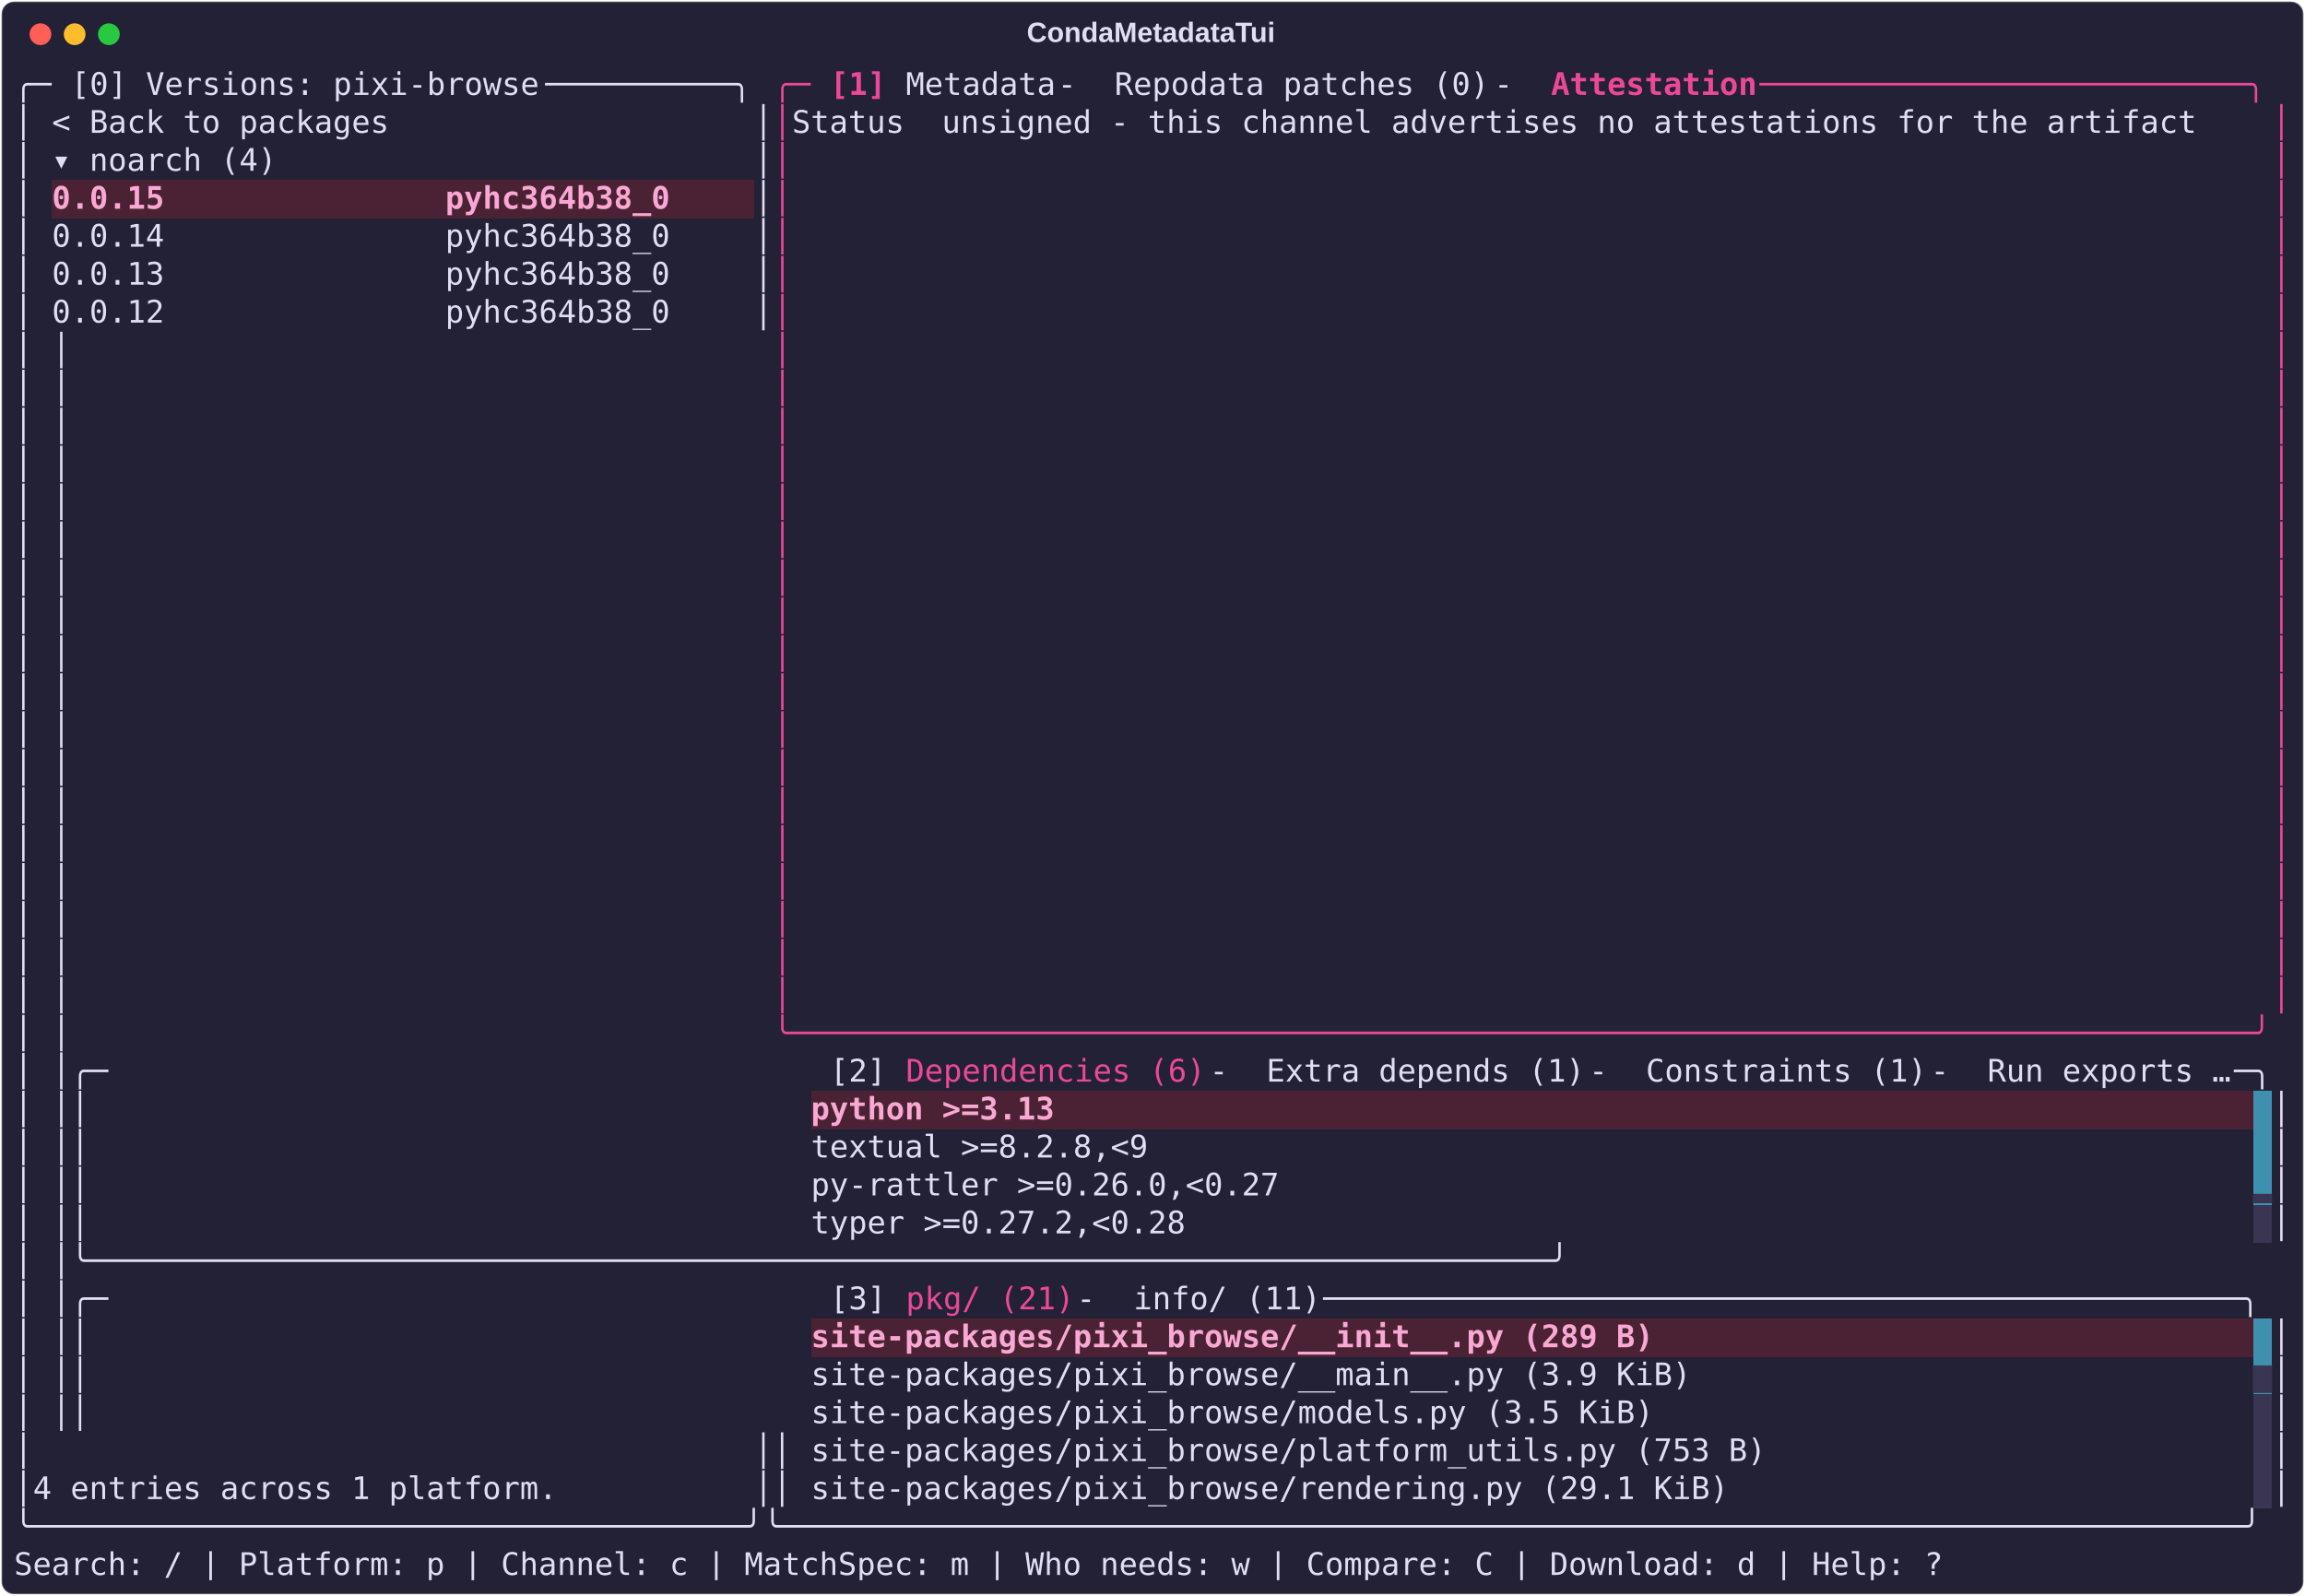
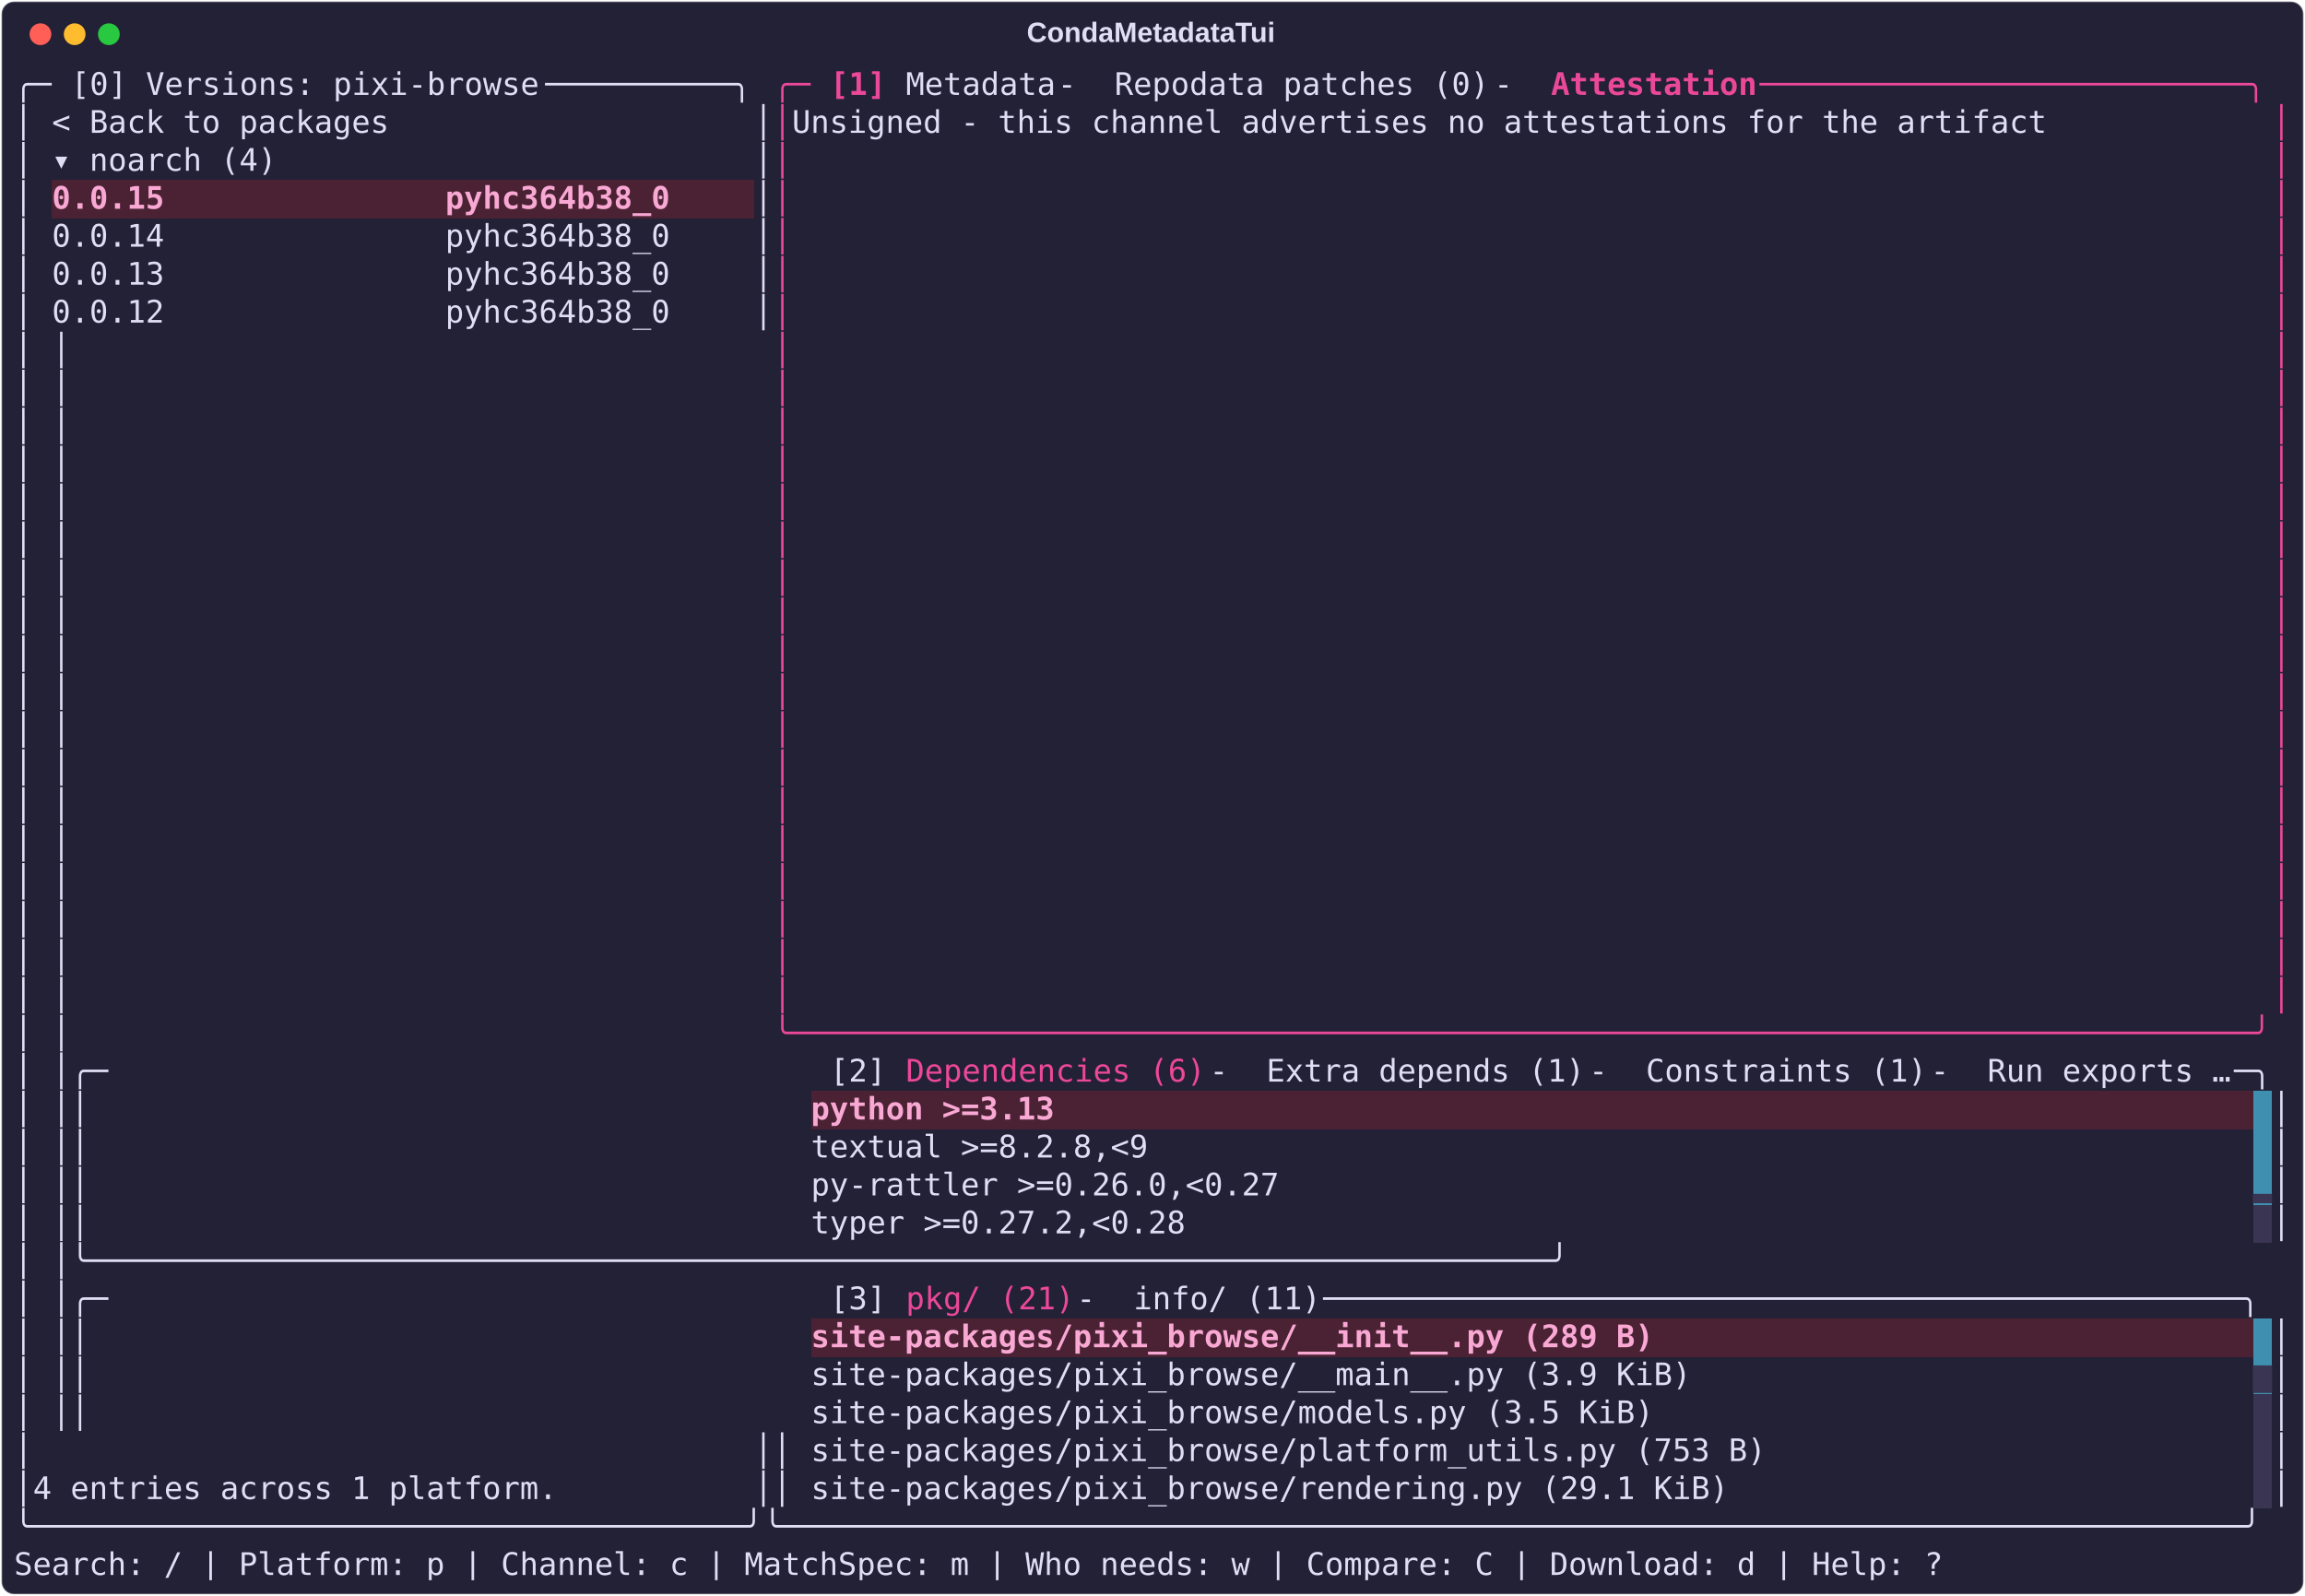
<svg xmlns="http://www.w3.org/2000/svg" class="rich-terminal" viewBox="0 0 1482 1026.0">
  <style>

    @font-face {
        font-family: "Fira Code";
        src: local("FiraCode-Regular"),
                url("https://cdnjs.cloudflare.com/ajax/libs/firacode/6.2.0/woff2/FiraCode-Regular.woff2") format("woff2"),
                url("https://cdnjs.cloudflare.com/ajax/libs/firacode/6.2.0/woff/FiraCode-Regular.woff") format("woff");
        font-style: normal;
        font-weight: 400;
    }
    @font-face {
        font-family: "Fira Code";
        src: local("FiraCode-Bold"),
                url("https://cdnjs.cloudflare.com/ajax/libs/firacode/6.2.0/woff2/FiraCode-Bold.woff2") format("woff2"),
                url("https://cdnjs.cloudflare.com/ajax/libs/firacode/6.2.0/woff/FiraCode-Bold.woff") format("woff");
        font-style: bold;
        font-weight: 700;
    }

    .terminal-matrix {
        font-family: Fira Code, monospace;
        font-size: 20px;
        line-height: 24.4px;
        font-variant-east-asian: full-width;
    }

    .terminal-title {
        font-size: 18px;
        font-weight: bold;
        font-family: arial;
    }

    .terminal-r1 { fill: #e0def4 }
.terminal-r2 { fill: #ec4899 }
.terminal-r3 { fill: #ec4899;font-weight: bold }
.terminal-r4 { fill: #f9a8d4;font-weight: bold }
.terminal-r5 { fill: #232136 }
.terminal-r6 { fill: #393552 }
    </style>
  <defs>
    <clipPath id="terminal-clip-terminal">
      <rect x="0" y="0" width="1463.0" height="975.0" />
    </clipPath>
    <clipPath id="terminal-line-0">
      <rect x="0" y="1.5" width="1464" height="24.65" />
    </clipPath>
    <clipPath id="terminal-line-1">
      <rect x="0" y="25.9" width="1464" height="24.65" />
    </clipPath>
    <clipPath id="terminal-line-2">
      <rect x="0" y="50.3" width="1464" height="24.65" />
    </clipPath>
    <clipPath id="terminal-line-3">
      <rect x="0" y="74.7" width="1464" height="24.65" />
    </clipPath>
    <clipPath id="terminal-line-4">
      <rect x="0" y="99.1" width="1464" height="24.65" />
    </clipPath>
    <clipPath id="terminal-line-5">
      <rect x="0" y="123.5" width="1464" height="24.65" />
    </clipPath>
    <clipPath id="terminal-line-6">
      <rect x="0" y="147.9" width="1464" height="24.65" />
    </clipPath>
    <clipPath id="terminal-line-7">
      <rect x="0" y="172.3" width="1464" height="24.65" />
    </clipPath>
    <clipPath id="terminal-line-8">
      <rect x="0" y="196.7" width="1464" height="24.65" />
    </clipPath>
    <clipPath id="terminal-line-9">
      <rect x="0" y="221.1" width="1464" height="24.65" />
    </clipPath>
    <clipPath id="terminal-line-10">
      <rect x="0" y="245.5" width="1464" height="24.65" />
    </clipPath>
    <clipPath id="terminal-line-11">
      <rect x="0" y="269.9" width="1464" height="24.65" />
    </clipPath>
    <clipPath id="terminal-line-12">
      <rect x="0" y="294.3" width="1464" height="24.65" />
    </clipPath>
    <clipPath id="terminal-line-13">
      <rect x="0" y="318.7" width="1464" height="24.65" />
    </clipPath>
    <clipPath id="terminal-line-14">
      <rect x="0" y="343.1" width="1464" height="24.65" />
    </clipPath>
    <clipPath id="terminal-line-15">
      <rect x="0" y="367.5" width="1464" height="24.65" />
    </clipPath>
    <clipPath id="terminal-line-16">
      <rect x="0" y="391.9" width="1464" height="24.65" />
    </clipPath>
    <clipPath id="terminal-line-17">
      <rect x="0" y="416.3" width="1464" height="24.65" />
    </clipPath>
    <clipPath id="terminal-line-18">
      <rect x="0" y="440.7" width="1464" height="24.65" />
    </clipPath>
    <clipPath id="terminal-line-19">
      <rect x="0" y="465.1" width="1464" height="24.65" />
    </clipPath>
    <clipPath id="terminal-line-20">
      <rect x="0" y="489.5" width="1464" height="24.65" />
    </clipPath>
    <clipPath id="terminal-line-21">
      <rect x="0" y="513.9" width="1464" height="24.65" />
    </clipPath>
    <clipPath id="terminal-line-22">
      <rect x="0" y="538.3" width="1464" height="24.65" />
    </clipPath>
    <clipPath id="terminal-line-23">
      <rect x="0" y="562.7" width="1464" height="24.65" />
    </clipPath>
    <clipPath id="terminal-line-24">
      <rect x="0" y="587.1" width="1464" height="24.65" />
    </clipPath>
    <clipPath id="terminal-line-25">
      <rect x="0" y="611.5" width="1464" height="24.65" />
    </clipPath>
    <clipPath id="terminal-line-26">
      <rect x="0" y="635.9" width="1464" height="24.65" />
    </clipPath>
    <clipPath id="terminal-line-27">
      <rect x="0" y="660.3" width="1464" height="24.65" />
    </clipPath>
    <clipPath id="terminal-line-28">
      <rect x="0" y="684.7" width="1464" height="24.65" />
    </clipPath>
    <clipPath id="terminal-line-29">
      <rect x="0" y="709.1" width="1464" height="24.65" />
    </clipPath>
    <clipPath id="terminal-line-30">
      <rect x="0" y="733.5" width="1464" height="24.65" />
    </clipPath>
    <clipPath id="terminal-line-31">
      <rect x="0" y="757.9" width="1464" height="24.65" />
    </clipPath>
    <clipPath id="terminal-line-32">
      <rect x="0" y="782.3" width="1464" height="24.65" />
    </clipPath>
    <clipPath id="terminal-line-33">
      <rect x="0" y="806.7" width="1464" height="24.65" />
    </clipPath>
    <clipPath id="terminal-line-34">
      <rect x="0" y="831.1" width="1464" height="24.65" />
    </clipPath>
    <clipPath id="terminal-line-35">
      <rect x="0" y="855.5" width="1464" height="24.65" />
    </clipPath>
    <clipPath id="terminal-line-36">
      <rect x="0" y="879.9" width="1464" height="24.65" />
    </clipPath>
    <clipPath id="terminal-line-37">
      <rect x="0" y="904.3" width="1464" height="24.65" />
    </clipPath>
    <clipPath id="terminal-line-38">
      <rect x="0" y="928.7" width="1464" height="24.65" />
    </clipPath>
  </defs>
  <rect fill="#232136" stroke="rgba(255,255,255,0.35)" stroke-width="1" x="1" y="1" width="1480" height="1024" rx="8" />
  <text class="terminal-title" fill="#e0def4" text-anchor="middle" x="740" y="27">CondaMetadataTui</text>
  <g transform="translate(26,22)">
    <circle cx="0" cy="0" r="7" fill="#ff5f57" />
    <circle cx="22" cy="0" r="7" fill="#febc2e" />
    <circle cx="44" cy="0" r="7" fill="#28c840" />
  </g>
  <g transform="translate(9, 41)" clip-path="url(#terminal-clip-terminal)">
    <rect fill="#4a2233" x="24.4" y="74.7" width="402.6" height="24.65" shape-rendering="crispEdges" />
    <rect fill="#4a2233" x="427" y="74.7" width="48.8" height="24.65" shape-rendering="crispEdges" />
    <rect fill="#4a2233" x="512.4" y="660.3" width="158.6" height="24.65" shape-rendering="crispEdges" />
    <rect fill="#4a2233" x="671" y="660.3" width="768.6" height="24.65" shape-rendering="crispEdges" />
    <rect fill="#3e8fb0" x="1439.6" y="660.3" width="12.2" height="24.65" shape-rendering="crispEdges" />
    <rect fill="#3e8fb0" x="1439.6" y="684.7" width="12.2" height="24.65" shape-rendering="crispEdges" />
    <rect fill="#3e8fb0" x="1439.6" y="709.1" width="12.2" height="24.65" shape-rendering="crispEdges" />
    <rect fill="#393552" x="1439.6" y="733.5" width="12.2" height="24.65" shape-rendering="crispEdges" />
    <rect fill="#4a2233" x="512.4" y="806.7" width="549" height="24.65" shape-rendering="crispEdges" />
    <rect fill="#4a2233" x="1061.4" y="806.7" width="378.2" height="24.65" shape-rendering="crispEdges" />
    <rect fill="#3e8fb0" x="1439.6" y="806.7" width="12.2" height="24.65" shape-rendering="crispEdges" />
    <rect fill="#3e8fb0" x="1439.6" y="831.1" width="12.2" height="24.65" shape-rendering="crispEdges" />
    <rect fill="#393552" x="1439.6" y="855.5" width="12.2" height="24.65" shape-rendering="crispEdges" />
    <rect fill="#393552" x="1439.6" y="879.9" width="12.2" height="24.65" shape-rendering="crispEdges" />
    <rect fill="#393552" x="1439.6" y="904.3" width="12.2" height="24.65" shape-rendering="crispEdges" />
    <g class="terminal-matrix">
      <text class="terminal-r1" x="0" y="20" textLength="36.6" clip-path="url(#terminal-line-0)">╭─ </text>
      <text class="terminal-r1" x="36.6" y="20" textLength="305" clip-path="url(#terminal-line-0)">[0] Versions: pixi-browse</text>
      <text class="terminal-r1" x="341.6" y="20" textLength="146.4" clip-path="url(#terminal-line-0)"> ──────────╮</text>
      <text class="terminal-r2" x="488" y="20" textLength="36.6" clip-path="url(#terminal-line-0)">╭─ </text>
      <text class="terminal-r3" x="524.6" y="20" textLength="48.8" clip-path="url(#terminal-line-0)">[1] </text>
      <text class="terminal-r1" x="573.4" y="20" textLength="97.6" clip-path="url(#terminal-line-0)">Metadata</text>
      <text class="terminal-r1" x="671" y="20" textLength="36.6" clip-path="url(#terminal-line-0)"> - </text>
      <text class="terminal-r1" x="707.6" y="20" textLength="244" clip-path="url(#terminal-line-0)">Repodata patches (0)</text>
      <text class="terminal-r1" x="951.6" y="20" textLength="36.6" clip-path="url(#terminal-line-0)"> - </text>
      <text class="terminal-r3" x="988.2" y="20" textLength="134.2" clip-path="url(#terminal-line-0)">Attestation</text>
      <text class="terminal-r2" x="1122.4" y="20" textLength="341.6" clip-path="url(#terminal-line-0)"> ──────────────────────────╮</text>
      <text class="terminal-r1" x="1464" y="20" textLength="12.2" clip-path="url(#terminal-line-0)">
</text>
      <text class="terminal-r1" x="0" y="44.4" textLength="12.2" clip-path="url(#terminal-line-1)">│</text>
      <text class="terminal-r1" x="24.4" y="44.4" textLength="219.6" clip-path="url(#terminal-line-1)">&lt; Back to packages</text>
      <text class="terminal-r1" x="475.8" y="44.4" textLength="12.2" clip-path="url(#terminal-line-1)">│</text>
      <text class="terminal-r2" x="488" y="44.4" textLength="12.2" clip-path="url(#terminal-line-1)">│</text>
-       <text class="terminal-r1" x="500.2" y="44.4" textLength="915" clip-path="url(#terminal-line-1)">Status  unsigned - this channel advertises no attestations for the artifact</text>
+       <text class="terminal-r1" x="500.2" y="44.4" textLength="817.4" clip-path="url(#terminal-line-1)">Unsigned - this channel advertises no attestations for the artifact</text>
      <text class="terminal-r2" x="1451.8" y="44.4" textLength="12.2" clip-path="url(#terminal-line-1)">│</text>
      <text class="terminal-r1" x="1464" y="44.4" textLength="12.2" clip-path="url(#terminal-line-1)">
</text>
      <text class="terminal-r1" x="0" y="68.8" textLength="12.2" clip-path="url(#terminal-line-2)">│</text>
      <text class="terminal-r1" x="24.4" y="68.8" textLength="146.4" clip-path="url(#terminal-line-2)">▾ noarch (4)</text>
      <text class="terminal-r1" x="475.8" y="68.8" textLength="12.2" clip-path="url(#terminal-line-2)">│</text>
      <text class="terminal-r2" x="488" y="68.8" textLength="12.2" clip-path="url(#terminal-line-2)">│</text>
      <text class="terminal-r2" x="1451.8" y="68.8" textLength="12.2" clip-path="url(#terminal-line-2)">│</text>
      <text class="terminal-r1" x="1464" y="68.8" textLength="12.2" clip-path="url(#terminal-line-2)">
</text>
      <text class="terminal-r1" x="0" y="93.2" textLength="12.2" clip-path="url(#terminal-line-3)">│</text>
      <text class="terminal-r4" x="24.4" y="93.2" textLength="402.6" clip-path="url(#terminal-line-3)">0.0.15               pyhc364b38_0</text>
      <text class="terminal-r1" x="475.8" y="93.2" textLength="12.2" clip-path="url(#terminal-line-3)">│</text>
      <text class="terminal-r2" x="488" y="93.2" textLength="12.2" clip-path="url(#terminal-line-3)">│</text>
      <text class="terminal-r2" x="1451.8" y="93.2" textLength="12.2" clip-path="url(#terminal-line-3)">│</text>
      <text class="terminal-r1" x="1464" y="93.2" textLength="12.2" clip-path="url(#terminal-line-3)">
</text>
      <text class="terminal-r1" x="0" y="117.6" textLength="12.2" clip-path="url(#terminal-line-4)">│</text>
      <text class="terminal-r1" x="24.4" y="117.6" textLength="402.6" clip-path="url(#terminal-line-4)">0.0.14               pyhc364b38_0</text>
      <text class="terminal-r1" x="475.8" y="117.6" textLength="12.2" clip-path="url(#terminal-line-4)">│</text>
      <text class="terminal-r2" x="488" y="117.6" textLength="12.2" clip-path="url(#terminal-line-4)">│</text>
      <text class="terminal-r2" x="1451.8" y="117.6" textLength="12.2" clip-path="url(#terminal-line-4)">│</text>
      <text class="terminal-r1" x="1464" y="117.6" textLength="12.2" clip-path="url(#terminal-line-4)">
</text>
      <text class="terminal-r1" x="0" y="142" textLength="12.2" clip-path="url(#terminal-line-5)">│</text>
      <text class="terminal-r1" x="24.4" y="142" textLength="402.6" clip-path="url(#terminal-line-5)">0.0.13               pyhc364b38_0</text>
      <text class="terminal-r1" x="475.8" y="142" textLength="12.2" clip-path="url(#terminal-line-5)">│</text>
      <text class="terminal-r2" x="488" y="142" textLength="12.2" clip-path="url(#terminal-line-5)">│</text>
      <text class="terminal-r2" x="1451.8" y="142" textLength="12.2" clip-path="url(#terminal-line-5)">│</text>
      <text class="terminal-r1" x="1464" y="142" textLength="12.2" clip-path="url(#terminal-line-5)">
</text>
      <text class="terminal-r1" x="0" y="166.4" textLength="12.2" clip-path="url(#terminal-line-6)">│</text>
      <text class="terminal-r1" x="24.4" y="166.4" textLength="402.6" clip-path="url(#terminal-line-6)">0.0.12               pyhc364b38_0</text>
      <text class="terminal-r1" x="475.8" y="166.4" textLength="12.2" clip-path="url(#terminal-line-6)">│</text>
      <text class="terminal-r2" x="488" y="166.4" textLength="12.2" clip-path="url(#terminal-line-6)">│</text>
      <text class="terminal-r2" x="1451.8" y="166.4" textLength="12.2" clip-path="url(#terminal-line-6)">│</text>
      <text class="terminal-r1" x="1464" y="166.4" textLength="12.2" clip-path="url(#terminal-line-6)">
</text>
      <text class="terminal-r1" x="0" y="190.8" textLength="12.2" clip-path="url(#terminal-line-7)">│</text>
      <text class="terminal-r1" x="24.4" y="190.8" textLength="463.6" clip-path="url(#terminal-line-7)">                                     │</text>
      <text class="terminal-r2" x="488" y="190.8" textLength="12.2" clip-path="url(#terminal-line-7)">│</text>
      <text class="terminal-r2" x="1451.8" y="190.8" textLength="12.2" clip-path="url(#terminal-line-7)">│</text>
      <text class="terminal-r1" x="1464" y="190.8" textLength="12.2" clip-path="url(#terminal-line-7)">
</text>
      <text class="terminal-r1" x="0" y="215.2" textLength="12.2" clip-path="url(#terminal-line-8)">│</text>
      <text class="terminal-r1" x="24.4" y="215.2" textLength="463.6" clip-path="url(#terminal-line-8)">                                     │</text>
      <text class="terminal-r2" x="488" y="215.2" textLength="12.2" clip-path="url(#terminal-line-8)">│</text>
      <text class="terminal-r2" x="1451.8" y="215.2" textLength="12.2" clip-path="url(#terminal-line-8)">│</text>
      <text class="terminal-r1" x="1464" y="215.2" textLength="12.2" clip-path="url(#terminal-line-8)">
</text>
      <text class="terminal-r1" x="0" y="239.6" textLength="12.2" clip-path="url(#terminal-line-9)">│</text>
      <text class="terminal-r1" x="24.4" y="239.6" textLength="463.6" clip-path="url(#terminal-line-9)">                                     │</text>
      <text class="terminal-r2" x="488" y="239.6" textLength="12.2" clip-path="url(#terminal-line-9)">│</text>
      <text class="terminal-r2" x="1451.8" y="239.6" textLength="12.2" clip-path="url(#terminal-line-9)">│</text>
      <text class="terminal-r1" x="1464" y="239.6" textLength="12.2" clip-path="url(#terminal-line-9)">
</text>
      <text class="terminal-r1" x="0" y="264" textLength="12.2" clip-path="url(#terminal-line-10)">│</text>
      <text class="terminal-r1" x="24.4" y="264" textLength="463.6" clip-path="url(#terminal-line-10)">                                     │</text>
      <text class="terminal-r2" x="488" y="264" textLength="12.2" clip-path="url(#terminal-line-10)">│</text>
      <text class="terminal-r2" x="1451.8" y="264" textLength="12.2" clip-path="url(#terminal-line-10)">│</text>
      <text class="terminal-r1" x="1464" y="264" textLength="12.2" clip-path="url(#terminal-line-10)">
</text>
      <text class="terminal-r1" x="0" y="288.4" textLength="12.2" clip-path="url(#terminal-line-11)">│</text>
      <text class="terminal-r1" x="24.4" y="288.4" textLength="463.6" clip-path="url(#terminal-line-11)">                                     │</text>
      <text class="terminal-r2" x="488" y="288.4" textLength="12.2" clip-path="url(#terminal-line-11)">│</text>
      <text class="terminal-r2" x="1451.8" y="288.4" textLength="12.2" clip-path="url(#terminal-line-11)">│</text>
      <text class="terminal-r1" x="1464" y="288.4" textLength="12.2" clip-path="url(#terminal-line-11)">
</text>
      <text class="terminal-r1" x="0" y="312.8" textLength="12.2" clip-path="url(#terminal-line-12)">│</text>
      <text class="terminal-r1" x="24.4" y="312.8" textLength="463.6" clip-path="url(#terminal-line-12)">                                     │</text>
      <text class="terminal-r2" x="488" y="312.8" textLength="12.2" clip-path="url(#terminal-line-12)">│</text>
      <text class="terminal-r2" x="1451.8" y="312.8" textLength="12.2" clip-path="url(#terminal-line-12)">│</text>
      <text class="terminal-r1" x="1464" y="312.8" textLength="12.2" clip-path="url(#terminal-line-12)">
</text>
      <text class="terminal-r1" x="0" y="337.2" textLength="12.2" clip-path="url(#terminal-line-13)">│</text>
      <text class="terminal-r1" x="24.4" y="337.2" textLength="463.6" clip-path="url(#terminal-line-13)">                                     │</text>
      <text class="terminal-r2" x="488" y="337.2" textLength="12.2" clip-path="url(#terminal-line-13)">│</text>
      <text class="terminal-r2" x="1451.8" y="337.2" textLength="12.2" clip-path="url(#terminal-line-13)">│</text>
      <text class="terminal-r1" x="1464" y="337.2" textLength="12.2" clip-path="url(#terminal-line-13)">
</text>
      <text class="terminal-r1" x="0" y="361.6" textLength="12.2" clip-path="url(#terminal-line-14)">│</text>
      <text class="terminal-r1" x="24.4" y="361.6" textLength="463.6" clip-path="url(#terminal-line-14)">                                     │</text>
      <text class="terminal-r2" x="488" y="361.6" textLength="12.2" clip-path="url(#terminal-line-14)">│</text>
      <text class="terminal-r2" x="1451.8" y="361.6" textLength="12.2" clip-path="url(#terminal-line-14)">│</text>
      <text class="terminal-r1" x="1464" y="361.6" textLength="12.2" clip-path="url(#terminal-line-14)">
</text>
      <text class="terminal-r1" x="0" y="386" textLength="12.2" clip-path="url(#terminal-line-15)">│</text>
      <text class="terminal-r1" x="24.4" y="386" textLength="463.6" clip-path="url(#terminal-line-15)">                                     │</text>
      <text class="terminal-r2" x="488" y="386" textLength="12.2" clip-path="url(#terminal-line-15)">│</text>
      <text class="terminal-r2" x="1451.8" y="386" textLength="12.2" clip-path="url(#terminal-line-15)">│</text>
      <text class="terminal-r1" x="1464" y="386" textLength="12.2" clip-path="url(#terminal-line-15)">
</text>
      <text class="terminal-r1" x="0" y="410.4" textLength="12.2" clip-path="url(#terminal-line-16)">│</text>
      <text class="terminal-r1" x="24.4" y="410.4" textLength="463.6" clip-path="url(#terminal-line-16)">                                     │</text>
      <text class="terminal-r2" x="488" y="410.4" textLength="12.2" clip-path="url(#terminal-line-16)">│</text>
      <text class="terminal-r2" x="1451.8" y="410.4" textLength="12.2" clip-path="url(#terminal-line-16)">│</text>
      <text class="terminal-r1" x="1464" y="410.4" textLength="12.2" clip-path="url(#terminal-line-16)">
</text>
      <text class="terminal-r1" x="0" y="434.8" textLength="12.2" clip-path="url(#terminal-line-17)">│</text>
      <text class="terminal-r1" x="24.4" y="434.8" textLength="463.6" clip-path="url(#terminal-line-17)">                                     │</text>
      <text class="terminal-r2" x="488" y="434.8" textLength="12.2" clip-path="url(#terminal-line-17)">│</text>
      <text class="terminal-r2" x="1451.8" y="434.8" textLength="12.2" clip-path="url(#terminal-line-17)">│</text>
      <text class="terminal-r1" x="1464" y="434.8" textLength="12.2" clip-path="url(#terminal-line-17)">
</text>
      <text class="terminal-r1" x="0" y="459.2" textLength="12.2" clip-path="url(#terminal-line-18)">│</text>
      <text class="terminal-r1" x="24.4" y="459.2" textLength="463.6" clip-path="url(#terminal-line-18)">                                     │</text>
      <text class="terminal-r2" x="488" y="459.2" textLength="12.2" clip-path="url(#terminal-line-18)">│</text>
      <text class="terminal-r2" x="1451.8" y="459.2" textLength="12.2" clip-path="url(#terminal-line-18)">│</text>
      <text class="terminal-r1" x="1464" y="459.2" textLength="12.2" clip-path="url(#terminal-line-18)">
</text>
      <text class="terminal-r1" x="0" y="483.6" textLength="12.2" clip-path="url(#terminal-line-19)">│</text>
      <text class="terminal-r1" x="24.4" y="483.6" textLength="463.6" clip-path="url(#terminal-line-19)">                                     │</text>
      <text class="terminal-r2" x="488" y="483.6" textLength="12.2" clip-path="url(#terminal-line-19)">│</text>
      <text class="terminal-r2" x="1451.8" y="483.6" textLength="12.2" clip-path="url(#terminal-line-19)">│</text>
      <text class="terminal-r1" x="1464" y="483.6" textLength="12.2" clip-path="url(#terminal-line-19)">
</text>
      <text class="terminal-r1" x="0" y="508" textLength="12.2" clip-path="url(#terminal-line-20)">│</text>
      <text class="terminal-r1" x="24.4" y="508" textLength="463.6" clip-path="url(#terminal-line-20)">                                     │</text>
      <text class="terminal-r2" x="488" y="508" textLength="12.2" clip-path="url(#terminal-line-20)">│</text>
      <text class="terminal-r2" x="1451.8" y="508" textLength="12.2" clip-path="url(#terminal-line-20)">│</text>
      <text class="terminal-r1" x="1464" y="508" textLength="12.2" clip-path="url(#terminal-line-20)">
</text>
      <text class="terminal-r1" x="0" y="532.4" textLength="12.2" clip-path="url(#terminal-line-21)">│</text>
      <text class="terminal-r1" x="24.4" y="532.4" textLength="463.6" clip-path="url(#terminal-line-21)">                                     │</text>
      <text class="terminal-r2" x="488" y="532.4" textLength="12.2" clip-path="url(#terminal-line-21)">│</text>
      <text class="terminal-r2" x="1451.8" y="532.4" textLength="12.2" clip-path="url(#terminal-line-21)">│</text>
      <text class="terminal-r1" x="1464" y="532.4" textLength="12.2" clip-path="url(#terminal-line-21)">
</text>
      <text class="terminal-r1" x="0" y="556.8" textLength="12.2" clip-path="url(#terminal-line-22)">│</text>
      <text class="terminal-r1" x="24.4" y="556.8" textLength="463.6" clip-path="url(#terminal-line-22)">                                     │</text>
      <text class="terminal-r2" x="488" y="556.8" textLength="12.2" clip-path="url(#terminal-line-22)">│</text>
      <text class="terminal-r2" x="1451.8" y="556.8" textLength="12.2" clip-path="url(#terminal-line-22)">│</text>
      <text class="terminal-r1" x="1464" y="556.8" textLength="12.2" clip-path="url(#terminal-line-22)">
</text>
      <text class="terminal-r1" x="0" y="581.2" textLength="12.2" clip-path="url(#terminal-line-23)">│</text>
      <text class="terminal-r1" x="24.4" y="581.2" textLength="463.6" clip-path="url(#terminal-line-23)">                                     │</text>
      <text class="terminal-r2" x="488" y="581.2" textLength="12.2" clip-path="url(#terminal-line-23)">│</text>
      <text class="terminal-r2" x="1451.8" y="581.2" textLength="12.2" clip-path="url(#terminal-line-23)">│</text>
      <text class="terminal-r1" x="1464" y="581.2" textLength="12.2" clip-path="url(#terminal-line-23)">
</text>
      <text class="terminal-r1" x="0" y="605.6" textLength="12.2" clip-path="url(#terminal-line-24)">│</text>
      <text class="terminal-r1" x="24.4" y="605.6" textLength="463.6" clip-path="url(#terminal-line-24)">                                     │</text>
      <text class="terminal-r2" x="488" y="605.6" textLength="12.2" clip-path="url(#terminal-line-24)">│</text>
      <text class="terminal-r2" x="1451.8" y="605.6" textLength="12.2" clip-path="url(#terminal-line-24)">│</text>
      <text class="terminal-r1" x="1464" y="605.6" textLength="12.2" clip-path="url(#terminal-line-24)">
</text>
      <text class="terminal-r1" x="0" y="630" textLength="12.2" clip-path="url(#terminal-line-25)">│</text>
      <text class="terminal-r1" x="24.4" y="630" textLength="463.6" clip-path="url(#terminal-line-25)">                                     │</text>
      <text class="terminal-r2" x="488" y="630" textLength="976" clip-path="url(#terminal-line-25)">╰──────────────────────────────────────────────────────────────────────────────╯</text>
      <text class="terminal-r1" x="1464" y="630" textLength="12.2" clip-path="url(#terminal-line-25)">
</text>
      <text class="terminal-r1" x="0" y="654.4" textLength="12.2" clip-path="url(#terminal-line-26)">│</text>
      <text class="terminal-r1" x="24.4" y="654.4" textLength="500.2" clip-path="url(#terminal-line-26)">                                     │╭─ </text>
      <text class="terminal-r1" x="524.6" y="654.4" textLength="48.8" clip-path="url(#terminal-line-26)">[2] </text>
      <text class="terminal-r2" x="573.4" y="654.4" textLength="195.2" clip-path="url(#terminal-line-26)">Dependencies (6)</text>
      <text class="terminal-r1" x="768.6" y="654.4" textLength="36.6" clip-path="url(#terminal-line-26)"> - </text>
      <text class="terminal-r1" x="805.2" y="654.4" textLength="207.4" clip-path="url(#terminal-line-26)">Extra depends (1)</text>
      <text class="terminal-r1" x="1012.6" y="654.4" textLength="36.6" clip-path="url(#terminal-line-26)"> - </text>
      <text class="terminal-r1" x="1049.2" y="654.4" textLength="183" clip-path="url(#terminal-line-26)">Constraints (1)</text>
      <text class="terminal-r1" x="1232.2" y="654.4" textLength="36.6" clip-path="url(#terminal-line-26)"> - </text>
      <text class="terminal-r1" x="1268.8" y="654.4" textLength="158.6" clip-path="url(#terminal-line-26)">Run exports …</text>
      <text class="terminal-r1" x="1427.4" y="654.4" textLength="36.6" clip-path="url(#terminal-line-26)"> ─╮</text>
      <text class="terminal-r1" x="1464" y="654.4" textLength="12.2" clip-path="url(#terminal-line-26)">
</text>
      <text class="terminal-r1" x="0" y="678.8" textLength="12.2" clip-path="url(#terminal-line-27)">│</text>
      <text class="terminal-r1" x="24.4" y="678.8" textLength="475.8" clip-path="url(#terminal-line-27)">                                     ││</text>
      <text class="terminal-r4" x="512.4" y="678.8" textLength="158.6" clip-path="url(#terminal-line-27)">python &gt;=3.13</text>
      <text class="terminal-r1" x="1451.8" y="678.8" textLength="12.2" clip-path="url(#terminal-line-27)">│</text>
      <text class="terminal-r1" x="1464" y="678.8" textLength="12.2" clip-path="url(#terminal-line-27)">
</text>
      <text class="terminal-r1" x="0" y="703.2" textLength="12.2" clip-path="url(#terminal-line-28)">│</text>
      <text class="terminal-r1" x="24.4" y="703.2" textLength="475.8" clip-path="url(#terminal-line-28)">                                     ││</text>
      <text class="terminal-r1" x="512.4" y="703.2" textLength="219.6" clip-path="url(#terminal-line-28)">textual &gt;=8.2.8,&lt;9</text>
      <text class="terminal-r1" x="1451.8" y="703.2" textLength="12.2" clip-path="url(#terminal-line-28)">│</text>
      <text class="terminal-r1" x="1464" y="703.2" textLength="12.2" clip-path="url(#terminal-line-28)">
</text>
      <text class="terminal-r1" x="0" y="727.6" textLength="12.2" clip-path="url(#terminal-line-29)">│</text>
      <text class="terminal-r1" x="24.4" y="727.6" textLength="475.8" clip-path="url(#terminal-line-29)">                                     ││</text>
      <text class="terminal-r1" x="512.4" y="727.6" textLength="305" clip-path="url(#terminal-line-29)">py-rattler &gt;=0.26.0,&lt;0.27</text>
      <text class="terminal-r6" x="1439.6" y="727.6" textLength="12.2" clip-path="url(#terminal-line-29)">▂</text>
      <text class="terminal-r1" x="1451.8" y="727.6" textLength="12.2" clip-path="url(#terminal-line-29)">│</text>
      <text class="terminal-r1" x="1464" y="727.6" textLength="12.2" clip-path="url(#terminal-line-29)">
</text>
      <text class="terminal-r1" x="0" y="752" textLength="12.2" clip-path="url(#terminal-line-30)">│</text>
      <text class="terminal-r1" x="24.4" y="752" textLength="475.8" clip-path="url(#terminal-line-30)">                                     ││</text>
      <text class="terminal-r1" x="512.4" y="752" textLength="244" clip-path="url(#terminal-line-30)">typer &gt;=0.27.2,&lt;0.28</text>
      <text class="terminal-r1" x="1451.8" y="752" textLength="12.2" clip-path="url(#terminal-line-30)">│</text>
      <text class="terminal-r1" x="1464" y="752" textLength="12.2" clip-path="url(#terminal-line-30)">
</text>
      <text class="terminal-r1" x="0" y="776.4" textLength="12.2" clip-path="url(#terminal-line-31)">│</text>
      <text class="terminal-r1" x="24.4" y="776.4" textLength="1439.6" clip-path="url(#terminal-line-31)">                                     │╰──────────────────────────────────────────────────────────────────────────────╯</text>
      <text class="terminal-r1" x="1464" y="776.4" textLength="12.2" clip-path="url(#terminal-line-31)">
</text>
      <text class="terminal-r1" x="0" y="800.8" textLength="12.2" clip-path="url(#terminal-line-32)">│</text>
      <text class="terminal-r1" x="24.4" y="800.8" textLength="500.2" clip-path="url(#terminal-line-32)">                                     │╭─ </text>
      <text class="terminal-r1" x="524.6" y="800.8" textLength="48.8" clip-path="url(#terminal-line-32)">[3] </text>
      <text class="terminal-r2" x="573.4" y="800.8" textLength="109.8" clip-path="url(#terminal-line-32)">pkg/ (21)</text>
      <text class="terminal-r1" x="683.2" y="800.8" textLength="36.6" clip-path="url(#terminal-line-32)"> - </text>
      <text class="terminal-r1" x="719.8" y="800.8" textLength="122" clip-path="url(#terminal-line-32)">info/ (11)</text>
      <text class="terminal-r1" x="841.8" y="800.8" textLength="622.2" clip-path="url(#terminal-line-32)"> ─────────────────────────────────────────────────╮</text>
      <text class="terminal-r1" x="1464" y="800.8" textLength="12.2" clip-path="url(#terminal-line-32)">
</text>
      <text class="terminal-r1" x="0" y="825.2" textLength="12.2" clip-path="url(#terminal-line-33)">│</text>
      <text class="terminal-r1" x="24.4" y="825.2" textLength="475.8" clip-path="url(#terminal-line-33)">                                     ││</text>
      <text class="terminal-r4" x="512.4" y="825.2" textLength="549" clip-path="url(#terminal-line-33)">site-packages/pixi_browse/__init__.py (289 B)</text>
      <text class="terminal-r1" x="1451.8" y="825.2" textLength="12.2" clip-path="url(#terminal-line-33)">│</text>
      <text class="terminal-r1" x="1464" y="825.2" textLength="12.2" clip-path="url(#terminal-line-33)">
</text>
      <text class="terminal-r1" x="0" y="849.6" textLength="12.2" clip-path="url(#terminal-line-34)">│</text>
      <text class="terminal-r1" x="24.4" y="849.6" textLength="475.8" clip-path="url(#terminal-line-34)">                                     ││</text>
      <text class="terminal-r1" x="512.4" y="849.6" textLength="573.4" clip-path="url(#terminal-line-34)">site-packages/pixi_browse/__main__.py (3.9 KiB)</text>
      <text class="terminal-r6" x="1439.6" y="849.6" textLength="12.2" clip-path="url(#terminal-line-34)">▆</text>
      <text class="terminal-r1" x="1451.8" y="849.6" textLength="12.2" clip-path="url(#terminal-line-34)">│</text>
      <text class="terminal-r1" x="1464" y="849.6" textLength="12.2" clip-path="url(#terminal-line-34)">
</text>
      <text class="terminal-r1" x="0" y="874" textLength="12.2" clip-path="url(#terminal-line-35)">│</text>
      <text class="terminal-r1" x="24.4" y="874" textLength="475.8" clip-path="url(#terminal-line-35)">                                     ││</text>
      <text class="terminal-r1" x="512.4" y="874" textLength="549" clip-path="url(#terminal-line-35)">site-packages/pixi_browse/models.py (3.5 KiB)</text>
      <text class="terminal-r1" x="1451.8" y="874" textLength="12.2" clip-path="url(#terminal-line-35)">│</text>
      <text class="terminal-r1" x="1464" y="874" textLength="12.2" clip-path="url(#terminal-line-35)">
</text>
      <text class="terminal-r1" x="0" y="898.4" textLength="12.2" clip-path="url(#terminal-line-36)">│</text>
      <text class="terminal-r1" x="475.8" y="898.4" textLength="24.4" clip-path="url(#terminal-line-36)">││</text>
      <text class="terminal-r1" x="512.4" y="898.4" textLength="622.2" clip-path="url(#terminal-line-36)">site-packages/pixi_browse/platform_utils.py (753 B)</text>
      <text class="terminal-r1" x="1451.8" y="898.4" textLength="12.2" clip-path="url(#terminal-line-36)">│</text>
      <text class="terminal-r1" x="1464" y="898.4" textLength="12.2" clip-path="url(#terminal-line-36)">
</text>
      <text class="terminal-r1" x="0" y="922.8" textLength="12.2" clip-path="url(#terminal-line-37)">│</text>
      <text class="terminal-r1" x="12.2" y="922.8" textLength="341.6" clip-path="url(#terminal-line-37)">4 entries across 1 platform.</text>
      <text class="terminal-r1" x="475.8" y="922.8" textLength="24.4" clip-path="url(#terminal-line-37)">││</text>
      <text class="terminal-r1" x="512.4" y="922.8" textLength="597.8" clip-path="url(#terminal-line-37)">site-packages/pixi_browse/rendering.py (29.1 KiB)</text>
      <text class="terminal-r1" x="1451.8" y="922.8" textLength="12.2" clip-path="url(#terminal-line-37)">│</text>
      <text class="terminal-r1" x="1464" y="922.8" textLength="12.2" clip-path="url(#terminal-line-37)">
</text>
      <text class="terminal-r1" x="0" y="947.2" textLength="1464" clip-path="url(#terminal-line-38)">╰──────────────────────────────────────╯╰──────────────────────────────────────────────────────────────────────────────╯</text>
      <text class="terminal-r1" x="1464" y="947.2" textLength="12.2" clip-path="url(#terminal-line-38)">
</text>
      <text class="terminal-r1" x="0" y="971.6" textLength="1256.6" clip-path="url(#terminal-line-39)">Search: / | Platform: p | Channel: c | MatchSpec: m | Who needs: w | Compare: C | Download: d | Help: ?</text>
    </g>
  </g>
</svg>
